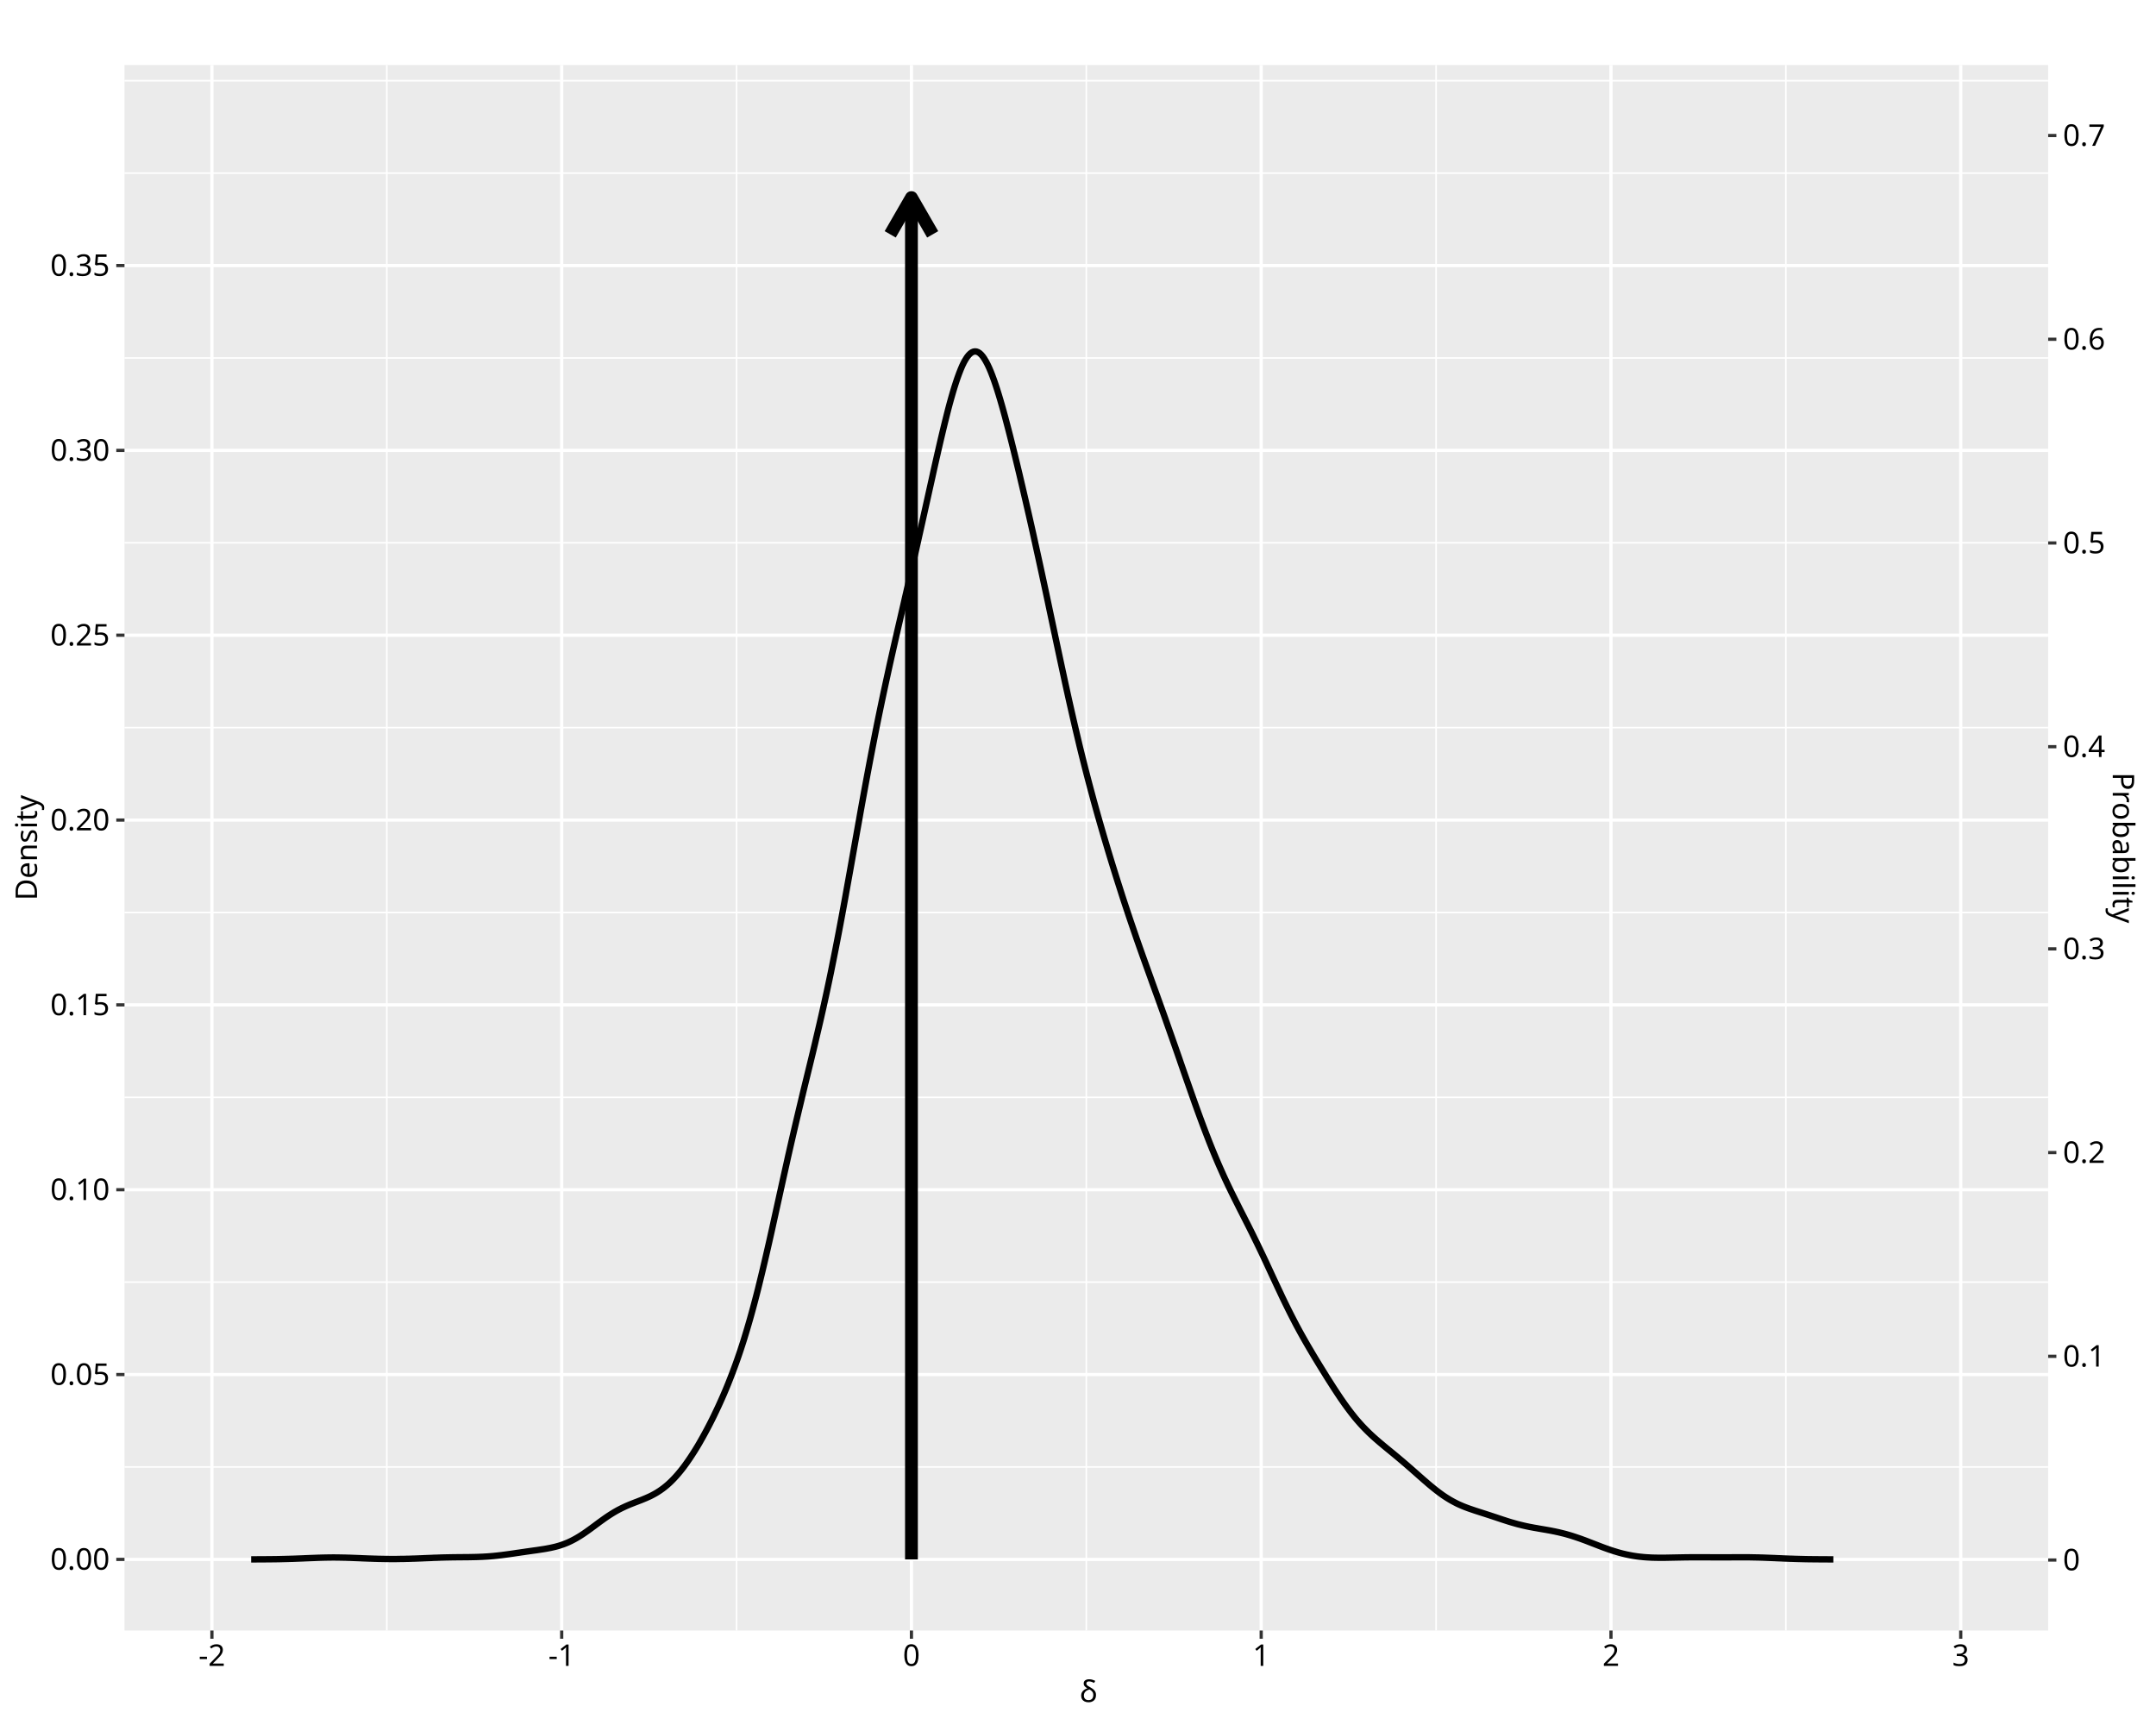
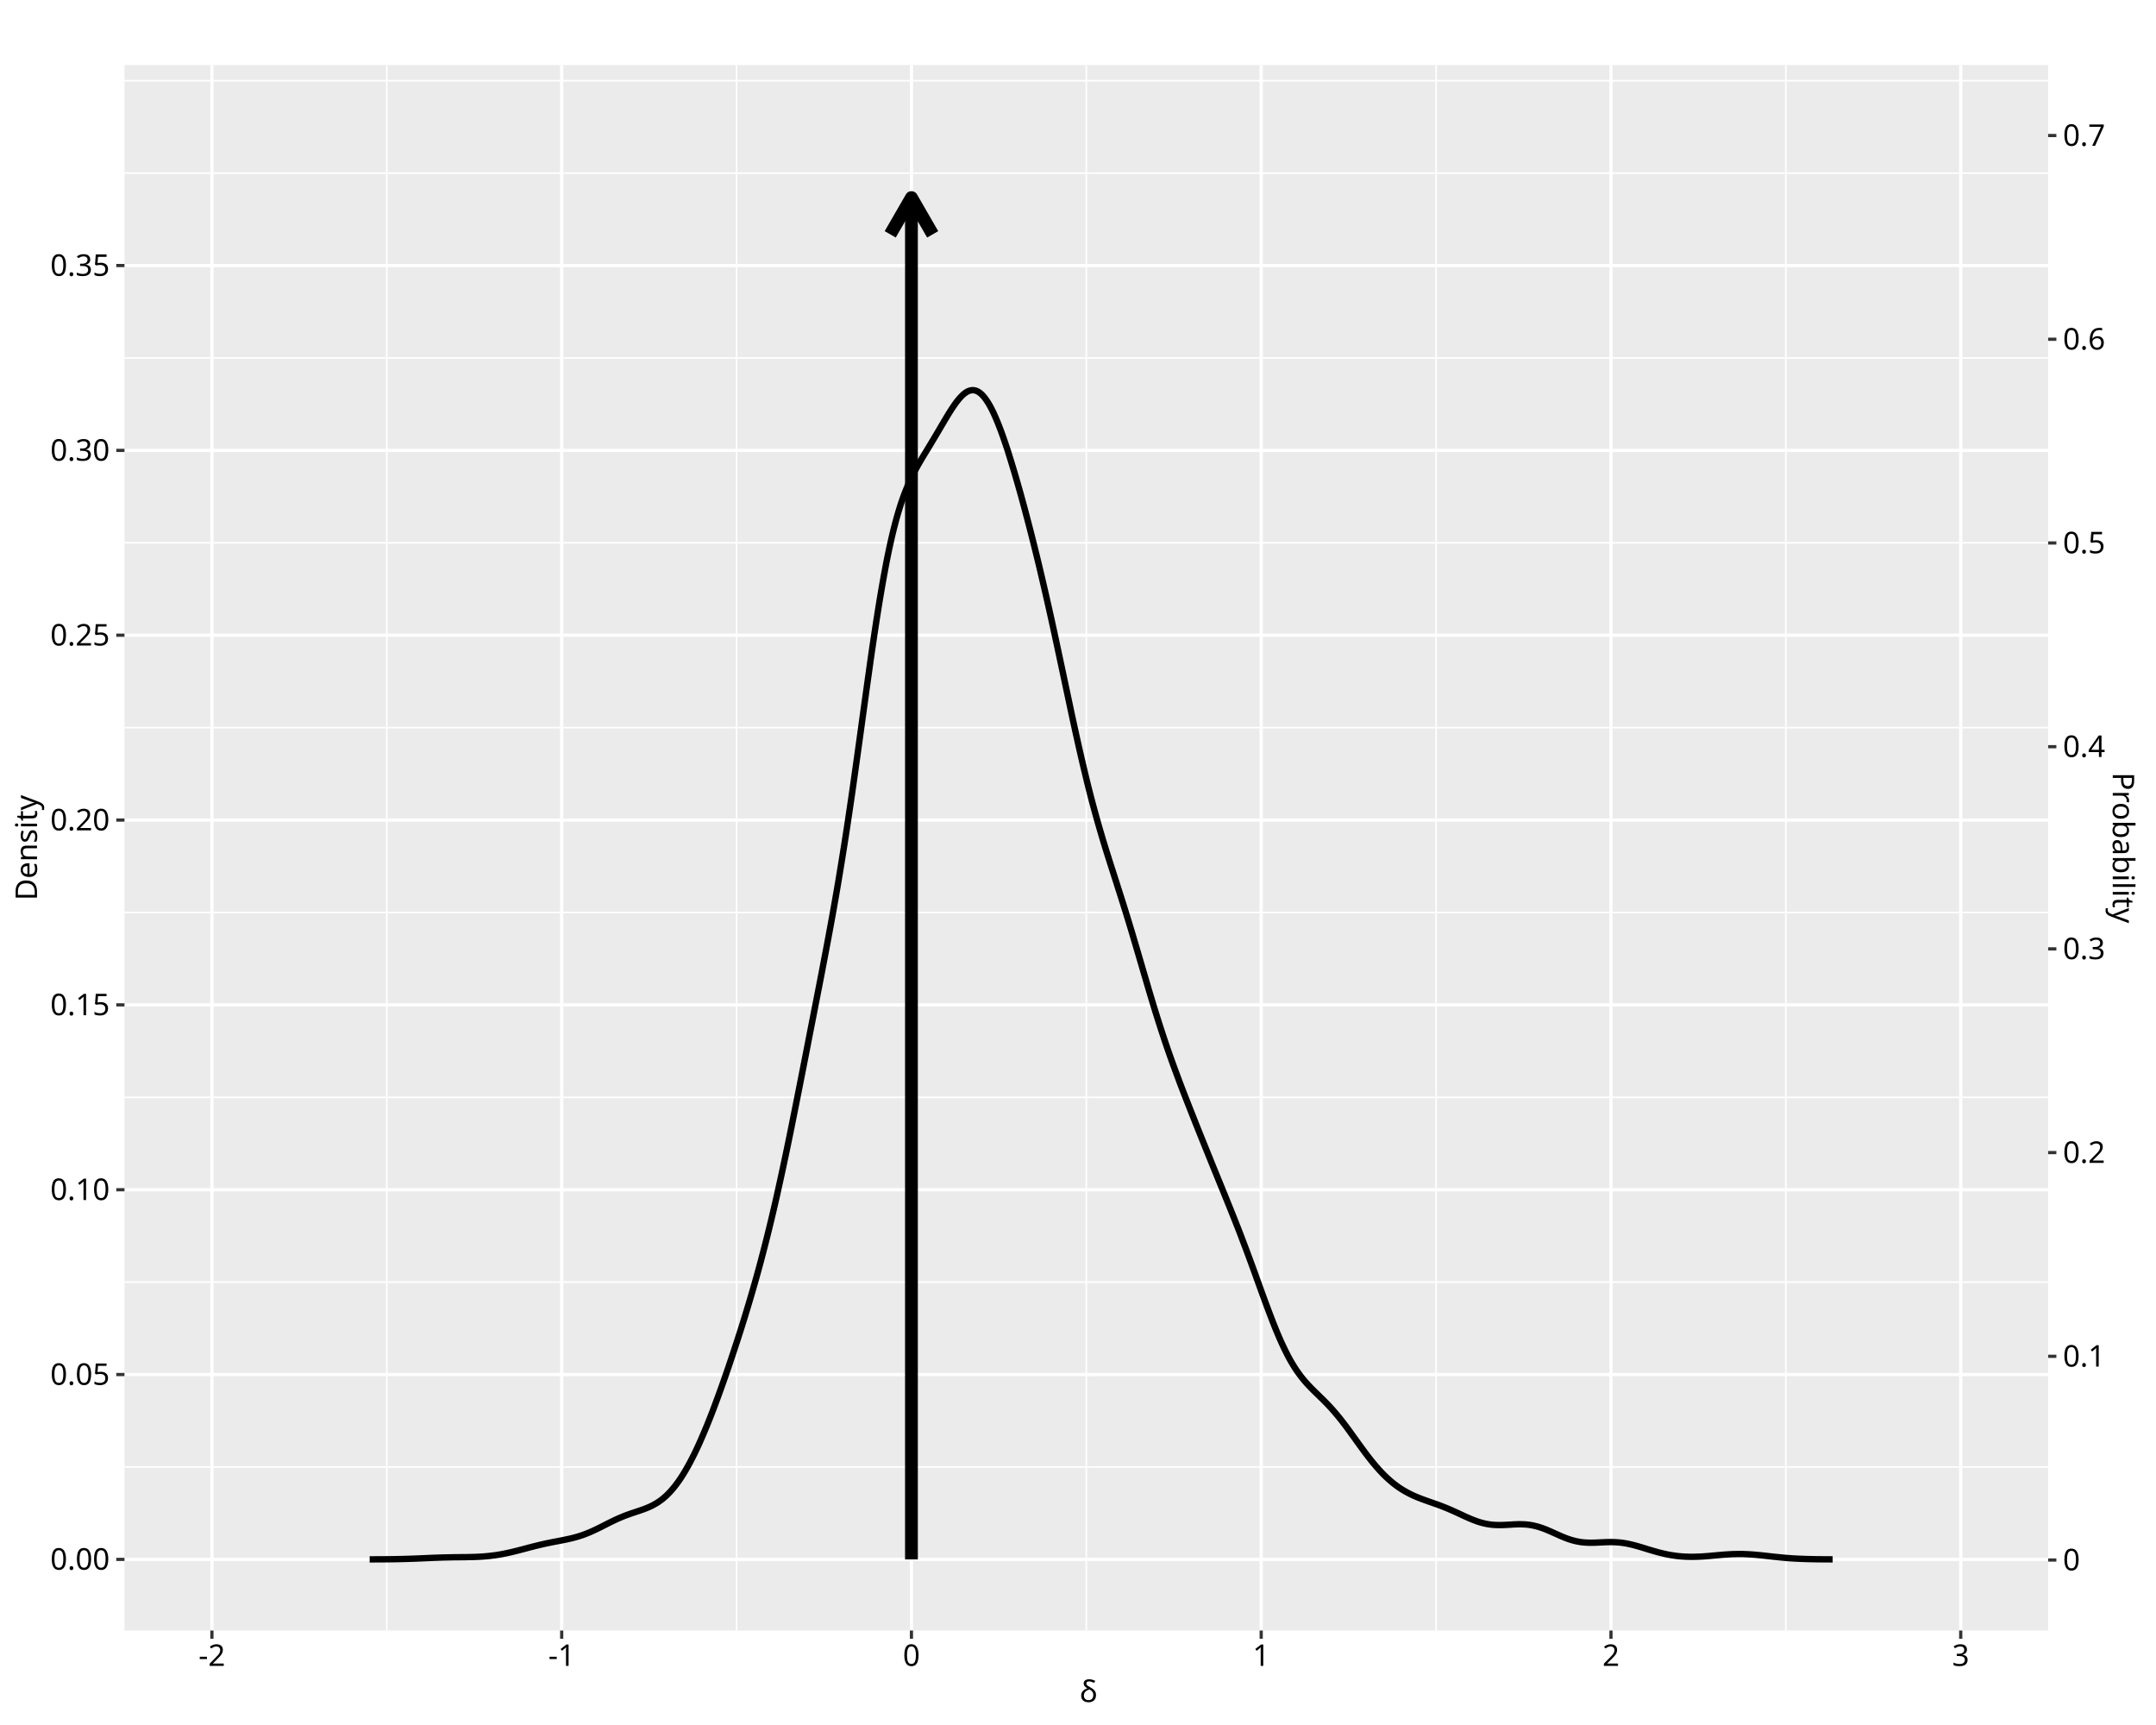
<svg xmlns="http://www.w3.org/2000/svg" class="svglite" data-engine-version="2.0" width="720.00pt" height="576.00pt" viewBox="0 0 720.00 576.00">
  <defs>
    <style type="text/css">
    .svglite line, .svglite polyline, .svglite polygon, .svglite path, .svglite rect, .svglite circle {
      fill: none;
      stroke: #000000;
      stroke-linecap: round;
      stroke-linejoin: round;
      stroke-miterlimit: 10.00;
    }
  </style>
  </defs>
  <rect width="100%" height="100%" style="stroke: none; fill: #FFFFFF;" />
  <defs>
    <clipPath id="cpMC4wMHw3MjAuMDB8MC4wMHw1NzYuMDA=">
      <rect x="0.00" y="0.00" width="720.00" height="576.00" />
    </clipPath>
  </defs>
  <g clip-path="url(#cpMC4wMHw3MjAuMDB8MC4wMHw1NzYuMDA=)">
    <rect x="0.00" y="0.00" width="720.00" height="576.00" style="stroke-width: 1.07; stroke: #FFFFFF; fill: #FFFFFF;" />
  </g>
  <defs>
    <clipPath id="cpNDEuNTd8NjgzLjk5fDIxLjcxfDU0NC40Ng==">
      <rect x="41.57" y="21.71" width="642.42" height="522.75" />
    </clipPath>
  </defs>
  <g clip-path="url(#cpNDEuNTd8NjgzLjk5fDIxLjcxfDU0NC40Ng==)">
    <rect x="41.57" y="21.71" width="642.42" height="522.75" style="stroke-width: 1.07; stroke: none; fill: #EBEBEB;" />
    <polyline points="41.57,489.84 683.99,489.84 " style="stroke-width: 0.53; stroke: #FFFFFF; stroke-linecap: butt;" />
    <polyline points="41.57,428.12 683.99,428.12 " style="stroke-width: 0.53; stroke: #FFFFFF; stroke-linecap: butt;" />
    <polyline points="41.57,366.40 683.99,366.40 " style="stroke-width: 0.53; stroke: #FFFFFF; stroke-linecap: butt;" />
    <polyline points="41.57,304.69 683.99,304.69 " style="stroke-width: 0.53; stroke: #FFFFFF; stroke-linecap: butt;" />
    <polyline points="41.57,242.97 683.99,242.97 " style="stroke-width: 0.53; stroke: #FFFFFF; stroke-linecap: butt;" />
    <polyline points="41.57,181.25 683.99,181.25 " style="stroke-width: 0.53; stroke: #FFFFFF; stroke-linecap: butt;" />
    <polyline points="41.57,119.53 683.99,119.53 " style="stroke-width: 0.53; stroke: #FFFFFF; stroke-linecap: butt;" />
    <polyline points="41.57,57.81 683.99,57.81 " style="stroke-width: 0.53; stroke: #FFFFFF; stroke-linecap: butt;" />
    <polyline points="41.57,26.95 683.99,26.95 " style="stroke-width: 0.53; stroke: #FFFFFF; stroke-linecap: butt;" />
    <polyline points="129.17,544.46 129.17,21.71 " style="stroke-width: 0.53; stroke: #FFFFFF; stroke-linecap: butt;" />
    <polyline points="245.98,544.46 245.98,21.71 " style="stroke-width: 0.53; stroke: #FFFFFF; stroke-linecap: butt;" />
    <polyline points="362.78,544.46 362.78,21.71 " style="stroke-width: 0.53; stroke: #FFFFFF; stroke-linecap: butt;" />
    <polyline points="479.58,544.46 479.58,21.71 " style="stroke-width: 0.53; stroke: #FFFFFF; stroke-linecap: butt;" />
    <polyline points="596.39,544.46 596.39,21.71 " style="stroke-width: 0.53; stroke: #FFFFFF; stroke-linecap: butt;" />
    <polyline points="41.57,520.70 683.99,520.70 " style="stroke-width: 1.07; stroke: #FFFFFF; stroke-linecap: butt;" />
    <polyline points="41.57,458.98 683.99,458.98 " style="stroke-width: 1.07; stroke: #FFFFFF; stroke-linecap: butt;" />
    <polyline points="41.57,397.26 683.99,397.26 " style="stroke-width: 1.07; stroke: #FFFFFF; stroke-linecap: butt;" />
    <polyline points="41.57,335.54 683.99,335.54 " style="stroke-width: 1.07; stroke: #FFFFFF; stroke-linecap: butt;" />
    <polyline points="41.57,273.83 683.99,273.83 " style="stroke-width: 1.07; stroke: #FFFFFF; stroke-linecap: butt;" />
    <polyline points="41.57,212.11 683.99,212.11 " style="stroke-width: 1.07; stroke: #FFFFFF; stroke-linecap: butt;" />
    <polyline points="41.57,150.39 683.99,150.39 " style="stroke-width: 1.07; stroke: #FFFFFF; stroke-linecap: butt;" />
    <polyline points="41.57,88.67 683.99,88.67 " style="stroke-width: 1.07; stroke: #FFFFFF; stroke-linecap: butt;" />
    <polyline points="70.77,544.46 70.77,21.71 " style="stroke-width: 1.07; stroke: #FFFFFF; stroke-linecap: butt;" />
    <polyline points="187.58,544.46 187.58,21.71 " style="stroke-width: 1.07; stroke: #FFFFFF; stroke-linecap: butt;" />
    <polyline points="304.38,544.46 304.38,21.71 " style="stroke-width: 1.07; stroke: #FFFFFF; stroke-linecap: butt;" />
    <polyline points="421.18,544.46 421.18,21.71 " style="stroke-width: 1.07; stroke: #FFFFFF; stroke-linecap: butt;" />
    <polyline points="537.99,544.46 537.99,21.71 " style="stroke-width: 1.07; stroke: #FFFFFF; stroke-linecap: butt;" />
    <polyline points="654.79,544.46 654.79,21.71 " style="stroke-width: 1.07; stroke: #FFFFFF; stroke-linecap: butt;" />
-     <polyline points="83.87,520.69 84.40,520.69 84.93,520.69 85.46,520.69 85.99,520.68 86.52,520.68 87.05,520.68 87.58,520.68 88.11,520.67 88.63,520.67 89.16,520.66 89.69,520.66 90.22,520.65 90.75,520.65 91.28,520.64 91.81,520.63 92.34,520.63 92.87,520.62 93.39,520.61 93.92,520.60 94.45,520.58 94.98,520.57 95.51,520.56 96.04,520.54 96.57,520.53 97.10,520.51 97.63,520.50 98.15,520.48 98.68,520.46 99.21,520.44 99.74,520.42 100.27,520.40 100.80,520.38 101.33,520.36 101.86,520.33 102.39,520.31 102.91,520.29 103.44,520.27 103.97,520.25 104.50,520.23 105.03,520.21 105.56,520.19 106.09,520.17 106.62,520.15 107.15,520.14 107.67,520.12 108.20,520.11 108.73,520.10 109.26,520.09 109.79,520.08 110.32,520.08 110.85,520.07 111.38,520.07 111.91,520.07 112.44,520.08 112.96,520.08 113.49,520.09 114.02,520.10 114.55,520.11 115.08,520.12 115.61,520.13 116.14,520.15 116.67,520.16 117.20,520.18 117.72,520.20 118.25,520.22 118.78,520.24 119.31,520.26 119.84,520.28 120.37,520.30 120.90,520.33 121.43,520.35 121.96,520.37 122.48,520.39 123.01,520.41 123.54,520.43 124.07,520.44 124.60,520.46 125.13,520.48 125.66,520.49 126.19,520.51 126.72,520.52 127.24,520.53 127.77,520.54 128.30,520.55 128.83,520.56 129.36,520.56 129.89,520.57 130.42,520.57 130.95,520.57 131.48,520.57 132.00,520.57 132.53,520.57 133.06,520.56 133.59,520.55 134.12,520.55 134.65,520.54 135.18,520.53 135.71,520.51 136.24,520.50 136.76,520.49 137.29,520.47 137.82,520.45 138.35,520.44 138.88,520.42 139.41,520.40 139.94,520.38 140.47,520.36 141.00,520.34 141.53,520.31 142.05,520.29 142.58,520.27 143.11,520.25 143.64,520.23 144.17,520.21 144.70,520.18 145.23,520.16 145.76,520.15 146.29,520.13 146.81,520.11 147.34,520.09 147.87,520.08 148.40,520.06 148.93,520.05 149.46,520.04 149.99,520.03 150.52,520.02 151.05,520.01 151.57,520.00 152.10,520.00 152.63,519.99 153.16,519.99 153.69,519.98 154.22,519.98 154.75,519.97 155.28,519.97 155.81,519.96 156.33,519.96 156.86,519.95 157.39,519.94 157.92,519.93 158.45,519.92 158.98,519.91 159.51,519.89 160.04,519.87 160.57,519.85 161.09,519.83 161.62,519.80 162.15,519.77 162.68,519.74 163.21,519.70 163.74,519.66 164.27,519.61 164.80,519.57 165.33,519.51 165.86,519.46 166.38,519.40 166.91,519.34 167.44,519.28 167.97,519.21 168.50,519.14 169.03,519.07 169.56,519.00 170.09,518.93 170.62,518.85 171.14,518.78 171.67,518.70 172.20,518.62 172.73,518.54 173.26,518.47 173.79,518.39 174.32,518.31 174.85,518.24 175.38,518.16 175.90,518.08 176.43,518.01 176.96,517.93 177.49,517.86 178.02,517.78 178.55,517.71 179.08,517.64 179.61,517.56 180.14,517.48 180.66,517.40 181.19,517.32 181.72,517.24 182.25,517.15 182.78,517.05 183.31,516.95 183.84,516.85 184.37,516.73 184.90,516.61 185.42,516.49 185.95,516.35 186.48,516.20 187.01,516.04 187.54,515.86 188.07,515.68 188.60,515.48 189.13,515.27 189.66,515.05 190.18,514.81 190.71,514.56 191.24,514.29 191.77,514.01 192.30,513.72 192.83,513.41 193.36,513.09 193.89,512.76 194.42,512.42 194.95,512.07 195.47,511.71 196.00,511.34 196.53,510.96 197.06,510.58 197.59,510.19 198.12,509.80 198.65,509.41 199.18,509.01 199.71,508.62 200.23,508.23 200.76,507.85 201.29,507.47 201.82,507.09 202.35,506.72 202.88,506.36 203.41,506.01 203.94,505.67 204.47,505.34 204.99,505.02 205.52,504.71 206.05,504.41 206.58,504.12 207.11,503.85 207.64,503.58 208.17,503.33 208.70,503.08 209.23,502.84 209.75,502.62 210.28,502.39 210.81,502.18 211.34,501.97 211.87,501.76 212.40,501.56 212.93,501.36 213.46,501.15 213.99,500.95 214.51,500.74 215.04,500.52 215.57,500.30 216.10,500.07 216.63,499.83 217.16,499.59 217.69,499.32 218.22,499.04 218.75,498.75 219.28,498.44 219.80,498.11 220.33,497.77 220.86,497.40 221.39,497.02 221.92,496.61 222.45,496.18 222.98,495.73 223.51,495.25 224.04,494.75 224.56,494.23 225.09,493.68 225.62,493.11 226.15,492.52 226.68,491.90 227.21,491.26 227.74,490.60 228.27,489.91 228.80,489.20 229.32,488.47 229.85,487.71 230.38,486.94 230.91,486.14 231.44,485.32 231.97,484.49 232.50,483.63 233.03,482.76 233.56,481.86 234.08,480.94 234.61,480.01 235.14,479.05 235.67,478.08 236.20,477.09 236.73,476.08 237.26,475.05 237.79,474.00 238.32,472.93 238.84,471.84 239.37,470.73 239.90,469.60 240.43,468.44 240.96,467.26 241.49,466.06 242.02,464.83 242.55,463.57 243.08,462.28 243.60,460.97 244.13,459.62 244.66,458.24 245.19,456.82 245.72,455.37 246.25,453.88 246.78,452.35 247.31,450.78 247.84,449.16 248.37,447.51 248.89,445.80 249.42,444.05 249.95,442.25 250.48,440.41 251.01,438.51 251.54,436.58 252.07,434.59 252.60,432.56 253.13,430.49 253.65,428.37 254.18,426.21 254.71,424.01 255.24,421.77 255.77,419.50 256.30,417.20 256.83,414.88 257.36,412.53 257.89,410.16 258.41,407.78 258.94,405.38 259.47,402.98 260.00,400.58 260.53,398.17 261.06,395.77 261.59,393.38 262.12,391.00 262.65,388.63 263.17,386.27 263.70,383.94 264.23,381.62 264.76,379.32 265.29,377.04 265.82,374.78 266.35,372.54 266.88,370.31 267.41,368.10 267.93,365.91 268.46,363.72 268.99,361.54 269.52,359.37 270.05,357.20 270.58,355.02 271.11,352.84 271.64,350.65 272.17,348.44 272.69,346.21 273.22,343.96 273.75,341.69 274.28,339.38 274.81,337.04 275.34,334.66 275.87,332.25 276.40,329.79 276.93,327.29 277.46,324.75 277.98,322.16 278.51,319.53 279.04,316.86 279.57,314.14 280.10,311.39 280.63,308.59 281.16,305.76 281.69,302.89 282.22,300.00 282.74,297.08 283.27,294.14 283.80,291.19 284.33,288.22 284.86,285.24 285.39,282.26 285.92,279.28 286.45,276.31 286.98,273.35 287.50,270.40 288.03,267.47 288.56,264.57 289.09,261.68 289.62,258.83 290.15,256.00 290.68,253.21 291.21,250.46 291.74,247.74 292.26,245.06 292.79,242.41 293.32,239.80 293.85,237.23 294.38,234.68 294.91,232.18 295.44,229.70 295.97,227.25 296.50,224.83 297.02,222.44 297.55,220.07 298.08,217.72 298.61,215.38 299.14,213.06 299.67,210.75 300.20,208.45 300.73,206.16 301.26,203.87 301.79,201.58 302.31,199.29 302.84,197.00 303.37,194.71 303.90,192.41 304.43,190.10 304.96,187.79 305.49,185.47 306.02,183.13 306.55,180.79 307.07,178.44 307.60,176.08 308.13,173.71 308.66,171.34 309.19,168.96 309.72,166.58 310.25,164.19 310.78,161.81 311.31,159.43 311.83,157.06 312.36,154.71 312.89,152.37 313.42,150.05 313.95,147.76 314.48,145.50 315.01,143.28 315.54,141.10 316.07,138.97 316.59,136.90 317.12,134.90 317.65,132.98 318.18,131.13 318.71,129.37 319.24,127.71 319.77,126.14 320.30,124.69 320.83,123.34 321.35,122.12 321.88,121.02 322.41,120.08 322.94,119.26 323.47,118.59 324.00,118.06 324.53,117.67 325.06,117.43 325.59,117.34 326.11,117.39 326.64,117.59 327.17,117.93 327.70,118.43 328.23,119.06 328.76,119.83 329.29,120.73 329.82,121.74 330.35,122.87 330.88,124.12 331.40,125.46 331.93,126.90 332.46,128.44 332.99,130.06 333.52,131.76 334.05,133.53 334.58,135.36 335.11,137.25 335.64,139.18 336.16,141.16 336.69,143.18 337.22,145.24 337.75,147.33 338.28,149.46 338.81,151.60 339.34,153.77 339.87,155.97 340.40,158.18 340.92,160.41 341.45,162.65 341.98,164.92 342.51,167.20 343.04,169.50 343.57,171.81 344.10,174.15 344.63,176.50 345.16,178.86 345.68,181.24 346.21,183.64 346.74,186.05 347.27,188.47 347.80,190.91 348.33,193.36 348.86,195.83 349.39,198.30 349.92,200.79 350.44,203.27 350.97,205.77 351.50,208.27 352.03,210.76 352.56,213.26 353.09,215.75 353.62,218.23 354.15,220.71 354.68,223.17 355.21,225.62 355.73,228.05 356.26,230.46 356.79,232.85 357.32,235.22 357.85,237.56 358.38,239.88 358.91,242.17 359.44,244.43 359.97,246.66 360.49,248.87 361.02,251.04 361.55,253.18 362.08,255.29 362.61,257.37 363.14,259.42 363.67,261.45 364.20,263.44 364.73,265.41 365.25,267.35 365.78,269.27 366.31,271.17 366.84,273.04 367.37,274.89 367.90,276.73 368.43,278.54 368.96,280.34 369.49,282.12 370.01,283.88 370.54,285.63 371.07,287.37 371.60,289.09 372.13,290.79 372.66,292.49 373.19,294.17 373.72,295.83 374.25,297.49 374.77,299.12 375.30,300.75 375.83,302.36 376.36,303.96 376.89,305.55 377.42,307.12 377.95,308.68 378.48,310.23 379.01,311.77 379.53,313.30 380.06,314.81 380.59,316.32 381.12,317.81 381.65,319.30 382.18,320.78 382.71,322.26 383.24,323.73 383.77,325.20 384.30,326.67 384.82,328.13 385.35,329.59 385.88,331.06 386.41,332.52 386.94,333.99 387.47,335.47 388.00,336.94 388.53,338.42 389.06,339.91 389.58,341.39 390.11,342.89 390.64,344.39 391.17,345.89 391.70,347.40 392.23,348.91 392.76,350.43 393.29,351.94 393.82,353.46 394.34,354.99 394.87,356.51 395.40,358.03 395.93,359.55 396.46,361.06 396.99,362.57 397.52,364.08 398.05,365.58 398.58,367.08 399.10,368.56 399.63,370.03 400.16,371.50 400.69,372.95 401.22,374.38 401.75,375.80 402.28,377.20 402.81,378.59 403.34,379.96 403.86,381.31 404.39,382.64 404.92,383.95 405.45,385.24 405.98,386.51 406.51,387.76 407.04,388.99 407.57,390.19 408.10,391.38 408.62,392.55 409.15,393.70 409.68,394.83 410.21,395.95 410.74,397.05 411.27,398.14 411.80,399.21 412.33,400.28 412.86,401.33 413.39,402.38 413.91,403.43 414.44,404.47 414.97,405.51 415.50,406.55 416.03,407.60 416.56,408.64 417.09,409.69 417.62,410.75 418.15,411.81 418.67,412.88 419.20,413.96 419.73,415.04 420.26,416.14 420.79,417.24 421.32,418.35 421.85,419.47 422.38,420.59 422.91,421.72 423.43,422.85 423.96,423.99 424.49,425.13 425.02,426.27 425.55,427.41 426.08,428.54 426.61,429.68 427.14,430.80 427.67,431.92 428.19,433.04 428.72,434.14 429.25,435.23 429.78,436.31 430.31,437.38 430.84,438.44 431.37,439.48 431.90,440.51 432.43,441.53 432.95,442.53 433.48,443.51 434.01,444.49 434.54,445.45 435.07,446.40 435.60,447.33 436.13,448.26 436.66,449.18 437.19,450.09 437.72,450.98 438.24,451.87 438.77,452.76 439.30,453.64 439.83,454.51 440.36,455.38 440.89,456.24 441.42,457.10 441.95,457.95 442.48,458.80 443.00,459.65 443.53,460.49 444.06,461.32 444.59,462.15 445.12,462.98 445.65,463.80 446.18,464.60 446.71,465.41 447.24,466.20 447.76,466.98 448.29,467.74 448.82,468.50 449.35,469.24 449.88,469.97 450.41,470.68 450.94,471.38 451.47,472.07 452.00,472.73 452.52,473.39 453.05,474.02 453.58,474.63 454.11,475.23 454.64,475.82 455.17,476.39 455.70,476.94 456.23,477.48 456.76,478.01 457.28,478.52 457.81,479.02 458.34,479.51 458.87,479.99 459.40,480.46 459.93,480.92 460.46,481.38 460.99,481.83 461.52,482.27 462.04,482.71 462.57,483.15 463.10,483.59 463.63,484.02 464.16,484.45 464.69,484.89 465.22,485.32 465.75,485.76 466.28,486.20 466.81,486.64 467.33,487.08 467.86,487.53 468.39,487.97 468.92,488.43 469.45,488.88 469.98,489.34 470.51,489.80 471.04,490.26 471.57,490.72 472.09,491.19 472.62,491.65 473.15,492.12 473.68,492.59 474.21,493.06 474.74,493.52 475.27,493.99 475.80,494.45 476.33,494.90 476.85,495.36 477.38,495.81 477.91,496.25 478.44,496.68 478.97,497.11 479.50,497.53 480.03,497.94 480.56,498.34 481.09,498.73 481.61,499.11 482.14,499.48 482.67,499.83 483.20,500.17 483.73,500.50 484.26,500.82 484.79,501.12 485.32,501.41 485.85,501.69 486.37,501.96 486.90,502.22 487.43,502.46 487.96,502.69 488.49,502.92 489.02,503.13 489.55,503.34 490.08,503.54 490.61,503.73 491.14,503.91 491.66,504.09 492.19,504.27 492.72,504.45 493.25,504.62 493.78,504.79 494.31,504.96 494.84,505.13 495.37,505.30 495.90,505.47 496.42,505.64 496.95,505.81 497.48,505.98 498.01,506.16 498.54,506.33 499.07,506.51 499.60,506.68 500.13,506.86 500.66,507.04 501.18,507.21 501.71,507.39 502.24,507.56 502.77,507.73 503.30,507.90 503.83,508.07 504.36,508.23 504.89,508.39 505.42,508.54 505.94,508.69 506.47,508.84 507.00,508.98 507.53,509.11 508.06,509.24 508.59,509.37 509.12,509.49 509.65,509.61 510.18,509.72 510.70,509.83 511.23,509.93 511.76,510.03 512.29,510.13 512.82,510.22 513.35,510.31 513.88,510.41 514.41,510.50 514.94,510.59 515.46,510.68 515.99,510.77 516.52,510.86 517.05,510.96 517.58,511.05 518.11,511.15 518.64,511.26 519.17,511.36 519.70,511.48 520.23,511.59 520.75,511.71 521.28,511.84 521.81,511.97 522.34,512.10 522.87,512.24 523.40,512.39 523.93,512.54 524.46,512.70 524.99,512.86 525.51,513.03 526.04,513.20 526.57,513.38 527.10,513.56 527.63,513.74 528.16,513.93 528.69,514.13 529.22,514.32 529.75,514.52 530.27,514.72 530.80,514.93 531.33,515.13 531.86,515.34 532.39,515.54 532.92,515.75 533.45,515.95 533.98,516.16 534.51,516.36 535.03,516.56 535.56,516.76 536.09,516.95 536.62,517.14 537.15,517.33 537.68,517.51 538.21,517.68 538.74,517.86 539.27,518.02 539.79,518.18 540.32,518.34 540.85,518.49 541.38,518.63 541.91,518.77 542.44,518.89 542.97,519.02 543.50,519.13 544.03,519.24 544.55,519.34 545.08,519.44 545.61,519.53 546.14,519.61 546.67,519.69 547.20,519.76 547.73,519.82 548.26,519.87 548.79,519.93 549.32,519.97 549.84,520.01 550.37,520.04 550.90,520.07 551.43,520.10 551.96,520.12 552.49,520.13 553.02,520.14 553.55,520.15 554.08,520.16 554.60,520.16 555.13,520.16 555.66,520.15 556.19,520.15 556.72,520.14 557.25,520.13 557.78,520.12 558.31,520.11 558.84,520.10 559.36,520.09 559.89,520.08 560.42,520.07 560.95,520.06 561.48,520.05 562.01,520.04 562.54,520.03 563.07,520.02 563.60,520.02 564.12,520.01 564.65,520.01 565.18,520.00 565.71,520.00 566.24,520.00 566.77,520.00 567.30,520.00 567.83,520.00 568.36,520.00 568.88,520.00 569.41,520.01 569.94,520.01 570.47,520.01 571.00,520.01 571.53,520.02 572.06,520.02 572.59,520.02 573.12,520.02 573.65,520.02 574.17,520.02 574.70,520.02 575.23,520.02 575.76,520.02 576.29,520.02 576.82,520.02 577.35,520.02 577.88,520.02 578.41,520.01 578.93,520.01 579.46,520.01 579.99,520.01 580.52,520.00 581.05,520.00 581.58,520.00 582.11,520.00 582.64,520.00 583.17,520.01 583.69,520.01 584.22,520.01 584.75,520.02 585.28,520.03 585.81,520.04 586.34,520.05 586.87,520.06 587.40,520.07 587.93,520.09 588.45,520.10 588.98,520.12 589.51,520.14 590.04,520.16 590.57,520.18 591.10,520.20 591.63,520.22 592.16,520.24 592.69,520.26 593.21,520.29 593.74,520.31 594.27,520.33 594.80,520.35 595.33,520.38 595.86,520.40 596.39,520.42 596.92,520.44 597.45,520.46 597.97,520.48 598.50,520.49 599.03,520.51 599.56,520.53 600.09,520.54 600.62,520.56 601.15,520.57 601.68,520.58 602.21,520.60 602.74,520.61 603.26,520.62 603.79,520.63 604.32,520.63 604.85,520.64 605.38,520.65 605.91,520.65 606.44,520.66 606.97,520.66 607.50,520.67 608.02,520.67 608.55,520.68 609.08,520.68 609.61,520.68 610.14,520.68 610.67,520.69 611.20,520.69 611.73,520.69 612.26,520.69 " style="stroke-width: 2.13; stroke-linecap: butt;" />
+     <polyline points="123.45,520.69 123.94,520.69 124.43,520.69 124.92,520.69 125.40,520.68 125.89,520.68 126.38,520.68 126.87,520.68 127.36,520.67 127.85,520.67 128.34,520.67 128.83,520.66 129.32,520.66 129.81,520.65 130.29,520.65 130.78,520.64 131.27,520.63 131.76,520.63 132.25,520.62 132.74,520.61 133.23,520.60 133.72,520.59 134.21,520.58 134.70,520.56 135.19,520.55 135.67,520.54 136.16,520.52 136.65,520.51 137.14,520.49 137.63,520.47 138.12,520.46 138.61,520.44 139.10,520.42 139.59,520.40 140.08,520.38 140.56,520.36 141.05,520.34 141.54,520.32 142.03,520.30 142.52,520.27 143.01,520.25 143.50,520.23 143.99,520.21 144.48,520.19 144.97,520.17 145.46,520.15 145.94,520.14 146.43,520.12 146.92,520.10 147.41,520.09 147.90,520.07 148.39,520.06 148.88,520.05 149.37,520.04 149.86,520.03 150.35,520.02 150.83,520.01 151.32,520.00 151.81,519.99 152.30,519.99 152.79,519.98 153.28,519.98 153.77,519.97 154.26,519.97 154.75,519.96 155.24,519.96 155.73,519.95 156.21,519.94 156.70,519.93 157.19,519.92 157.68,519.91 158.17,519.90 158.66,519.88 159.15,519.86 159.64,519.84 160.13,519.82 160.62,519.79 161.11,519.76 161.59,519.72 162.08,519.68 162.57,519.64 163.06,519.59 163.55,519.54 164.04,519.48 164.53,519.42 165.02,519.36 165.51,519.29 166.00,519.22 166.48,519.14 166.97,519.06 167.46,518.97 167.95,518.88 168.44,518.78 168.93,518.68 169.42,518.58 169.91,518.47 170.40,518.36 170.89,518.25 171.38,518.13 171.86,518.01 172.35,517.89 172.84,517.77 173.33,517.64 173.82,517.51 174.31,517.39 174.80,517.26 175.29,517.13 175.78,517.00 176.27,516.87 176.75,516.74 177.24,516.61 177.73,516.49 178.22,516.36 178.71,516.24 179.20,516.12 179.69,516.00 180.18,515.88 180.67,515.77 181.16,515.65 181.65,515.54 182.13,515.44 182.62,515.33 183.11,515.23 183.60,515.13 184.09,515.03 184.58,514.93 185.07,514.84 185.56,514.74 186.05,514.65 186.54,514.56 187.02,514.46 187.51,514.37 188.00,514.27 188.49,514.17 188.98,514.07 189.47,513.97 189.96,513.86 190.45,513.75 190.94,513.63 191.43,513.51 191.92,513.38 192.40,513.25 192.89,513.11 193.38,512.96 193.87,512.80 194.36,512.64 194.85,512.47 195.34,512.29 195.83,512.10 196.32,511.90 196.81,511.70 197.30,511.49 197.78,511.28 198.27,511.05 198.76,510.82 199.25,510.59 199.74,510.35 200.23,510.11 200.72,509.87 201.21,509.62 201.70,509.37 202.19,509.12 202.67,508.87 203.16,508.63 203.65,508.38 204.14,508.14 204.63,507.90 205.12,507.67 205.61,507.44 206.10,507.21 206.59,507.00 207.08,506.78 207.57,506.58 208.05,506.38 208.54,506.18 209.03,505.99 209.52,505.81 210.01,505.64 210.50,505.46 210.99,505.29 211.48,505.13 211.97,504.97 212.46,504.80 212.94,504.64 213.43,504.48 213.92,504.31 214.41,504.14 214.90,503.97 215.39,503.78 215.88,503.59 216.37,503.39 216.86,503.18 217.35,502.95 217.84,502.71 218.32,502.46 218.81,502.18 219.30,501.89 219.79,501.58 220.28,501.24 220.77,500.89 221.26,500.51 221.75,500.10 222.24,499.67 222.73,499.22 223.22,498.73 223.70,498.23 224.19,497.69 224.68,497.12 225.17,496.53 225.66,495.90 226.15,495.25 226.64,494.57 227.13,493.86 227.62,493.12 228.11,492.35 228.59,491.56 229.08,490.73 229.57,489.87 230.06,488.99 230.55,488.08 231.04,487.14 231.53,486.18 232.02,485.19 232.51,484.17 233.00,483.13 233.49,482.06 233.97,480.97 234.46,479.85 234.95,478.71 235.44,477.55 235.93,476.37 236.42,475.17 236.91,473.94 237.40,472.70 237.89,471.44 238.38,470.16 238.86,468.86 239.35,467.54 239.84,466.21 240.33,464.86 240.82,463.50 241.31,462.13 241.80,460.74 242.29,459.34 242.78,457.92 243.27,456.49 243.76,455.05 244.24,453.60 244.73,452.14 245.22,450.66 245.71,449.17 246.20,447.67 246.69,446.15 247.18,444.62 247.67,443.08 248.16,441.52 248.65,439.94 249.13,438.35 249.62,436.74 250.11,435.12 250.60,433.47 251.09,431.80 251.58,430.11 252.07,428.40 252.56,426.66 253.05,424.90 253.54,423.11 254.03,421.30 254.51,419.46 255.00,417.59 255.49,415.69 255.98,413.76 256.47,411.80 256.96,409.80 257.45,407.78 257.94,405.73 258.43,403.64 258.92,401.53 259.41,399.38 259.89,397.20 260.38,394.99 260.87,392.76 261.36,390.49 261.85,388.20 262.34,385.88 262.83,383.54 263.32,381.17 263.81,378.78 264.30,376.38 264.78,373.95 265.27,371.51 265.76,369.06 266.25,366.59 266.74,364.12 267.23,361.63 267.72,359.14 268.21,356.65 268.70,354.15 269.19,351.64 269.68,349.14 270.16,346.64 270.65,344.13 271.14,341.63 271.63,339.12 272.12,336.61 272.61,334.10 273.10,331.59 273.59,329.07 274.08,326.55 274.57,324.01 275.05,321.46 275.54,318.89 276.03,316.31 276.52,313.70 277.01,311.06 277.50,308.40 277.99,305.70 278.48,302.96 278.97,300.18 279.46,297.35 279.95,294.48 280.43,291.55 280.92,288.58 281.41,285.55 281.90,282.47 282.39,279.33 282.88,276.13 283.37,272.88 283.86,269.58 284.35,266.23 284.84,262.83 285.32,259.39 285.81,255.92 286.30,252.41 286.79,248.88 287.28,245.33 287.77,241.77 288.26,238.21 288.75,234.65 289.24,231.10 289.73,227.58 290.22,224.09 290.70,220.64 291.19,217.23 291.68,213.89 292.17,210.61 292.66,207.40 293.15,204.28 293.64,201.23 294.13,198.28 294.62,195.42 295.11,192.66 295.60,190.01 296.08,187.46 296.57,185.03 297.06,182.71 297.55,180.50 298.04,178.39 298.53,176.39 299.02,174.49 299.51,172.70 300.00,171.00 300.49,169.40 300.97,167.89 301.46,166.47 301.95,165.13 302.44,163.87 302.93,162.67 303.42,161.53 303.91,160.45 304.40,159.41 304.89,158.43 305.38,157.49 305.87,156.58 306.35,155.70 306.84,154.84 307.33,154.00 307.82,153.17 308.31,152.35 308.80,151.54 309.29,150.74 309.78,149.94 310.27,149.13 310.76,148.32 311.24,147.51 311.73,146.70 312.22,145.88 312.71,145.05 313.20,144.22 313.69,143.39 314.18,142.56 314.67,141.73 315.16,140.90 315.65,140.07 316.14,139.26 316.62,138.45 317.11,137.66 317.60,136.89 318.09,136.14 318.58,135.42 319.07,134.73 319.56,134.07 320.05,133.46 320.54,132.88 321.03,132.36 321.51,131.88 322.00,131.46 322.49,131.09 322.98,130.79 323.47,130.56 323.96,130.40 324.45,130.30 324.94,130.28 325.43,130.33 325.92,130.46 326.41,130.66 326.89,130.94 327.38,131.29 327.87,131.73 328.36,132.25 328.85,132.84 329.34,133.51 329.83,134.24 330.32,135.05 330.81,135.93 331.30,136.87 331.79,137.87 332.27,138.95 332.76,140.08 333.25,141.27 333.74,142.51 334.23,143.80 334.72,145.14 335.21,146.53 335.70,147.95 336.19,149.42 336.68,150.92 337.16,152.47 337.65,154.04 338.14,155.65 338.63,157.28 339.12,158.94 339.61,160.63 340.10,162.34 340.59,164.07 341.08,165.83 341.57,167.62 342.06,169.42 342.54,171.25 343.03,173.10 343.52,174.97 344.01,176.86 344.50,178.77 344.99,180.71 345.48,182.66 345.97,184.64 346.46,186.64 346.95,188.67 347.43,190.71 347.92,192.78 348.41,194.87 348.90,196.99 349.39,199.12 349.88,201.28 350.37,203.46 350.86,205.65 351.35,207.87 351.84,210.10 352.33,212.36 352.81,214.62 353.30,216.90 353.79,219.19 354.28,221.48 354.77,223.79 355.26,226.09 355.75,228.40 356.24,230.71 356.73,233.01 357.22,235.31 357.70,237.59 358.19,239.86 358.68,242.12 359.17,244.35 359.66,246.57 360.15,248.76 360.64,250.92 361.13,253.05 361.62,255.15 362.11,257.22 362.60,259.26 363.08,261.26 363.57,263.22 364.06,265.14 364.55,267.03 365.04,268.88 365.53,270.69 366.02,272.47 366.51,274.22 367.00,275.93 367.49,277.61 367.98,279.27 368.46,280.89 368.95,282.49 369.44,284.08 369.93,285.64 370.42,287.19 370.91,288.73 371.40,290.26 371.89,291.79 372.38,293.31 372.87,294.83 373.35,296.36 373.84,297.89 374.33,299.43 374.82,300.98 375.31,302.53 375.80,304.10 376.29,305.69 376.78,307.28 377.27,308.89 377.76,310.51 378.25,312.14 378.73,313.78 379.22,315.43 379.71,317.09 380.20,318.76 380.69,320.43 381.18,322.10 381.67,323.78 382.16,325.45 382.65,327.11 383.14,328.77 383.62,330.42 384.11,332.06 384.60,333.69 385.09,335.31 385.58,336.91 386.07,338.49 386.56,340.05 387.05,341.59 387.54,343.12 388.03,344.62 388.52,346.10 389.00,347.57 389.49,349.01 389.98,350.44 390.47,351.84 390.96,353.23 391.45,354.60 391.94,355.95 392.43,357.29 392.92,358.61 393.41,359.92 393.89,361.22 394.38,362.51 394.87,363.78 395.36,365.05 395.85,366.31 396.34,367.57 396.83,368.82 397.32,370.06 397.81,371.30 398.30,372.53 398.79,373.77 399.27,375.00 399.76,376.22 400.25,377.45 400.74,378.67 401.23,379.89 401.72,381.10 402.21,382.32 402.70,383.53 403.19,384.74 403.68,385.95 404.17,387.16 404.65,388.36 405.14,389.57 405.63,390.77 406.12,391.97 406.61,393.17 407.10,394.37 407.59,395.57 408.08,396.76 408.57,397.96 409.06,399.17 409.54,400.37 410.03,401.58 410.52,402.79 411.01,404.00 411.50,405.22 411.99,406.45 412.48,407.68 412.97,408.93 413.46,410.18 413.95,411.43 414.44,412.70 414.92,413.98 415.41,415.27 415.90,416.56 416.39,417.87 416.88,419.18 417.37,420.51 417.86,421.84 418.35,423.18 418.84,424.52 419.33,425.87 419.81,427.22 420.30,428.57 420.79,429.93 421.28,431.28 421.77,432.63 422.26,433.97 422.75,435.30 423.24,436.61 423.73,437.92 424.22,439.21 424.71,440.48 425.19,441.73 425.68,442.96 426.17,444.17 426.66,445.34 427.15,446.49 427.64,447.61 428.13,448.69 428.62,449.74 429.11,450.76 429.60,451.74 430.08,452.69 430.57,453.60 431.06,454.48 431.55,455.31 432.04,456.12 432.53,456.89 433.02,457.62 433.51,458.33 434.00,459.00 434.49,459.65 434.98,460.27 435.46,460.86 435.95,461.43 436.44,461.98 436.93,462.51 437.42,463.03 437.91,463.53 438.40,464.03 438.89,464.51 439.38,464.99 439.87,465.47 440.36,465.94 440.84,466.42 441.33,466.89 441.82,467.37 442.31,467.86 442.80,468.36 443.29,468.86 443.78,469.38 444.27,469.90 444.76,470.44 445.25,470.99 445.73,471.55 446.22,472.13 446.71,472.71 447.20,473.31 447.69,473.92 448.18,474.54 448.67,475.18 449.16,475.82 449.65,476.47 450.14,477.13 450.63,477.80 451.11,478.47 451.60,479.15 452.09,479.83 452.58,480.51 453.07,481.19 453.56,481.87 454.05,482.55 454.54,483.22 455.03,483.89 455.52,484.55 456.00,485.21 456.49,485.85 456.98,486.49 457.47,487.12 457.96,487.74 458.45,488.34 458.94,488.93 459.43,489.51 459.92,490.07 460.41,490.63 460.90,491.16 461.38,491.68 461.87,492.19 462.36,492.68 462.85,493.15 463.34,493.61 463.83,494.05 464.32,494.48 464.81,494.89 465.30,495.29 465.79,495.67 466.28,496.04 466.76,496.39 467.25,496.73 467.74,497.06 468.23,497.37 468.72,497.67 469.21,497.95 469.70,498.23 470.19,498.49 470.68,498.75 471.17,498.99 471.65,499.22 472.14,499.45 472.63,499.66 473.12,499.87 473.61,500.07 474.10,500.26 474.59,500.45 475.08,500.64 475.57,500.82 476.06,500.99 476.55,501.17 477.03,501.34 477.52,501.51 478.01,501.68 478.50,501.85 478.99,502.02 479.48,502.20 479.97,502.37 480.46,502.55 480.95,502.73 481.44,502.92 481.92,503.11 482.41,503.30 482.90,503.50 483.39,503.70 483.88,503.91 484.37,504.12 484.86,504.33 485.35,504.55 485.84,504.77 486.33,504.99 486.82,505.22 487.30,505.44 487.79,505.67 488.28,505.90 488.77,506.13 489.26,506.35 489.75,506.57 490.24,506.79 490.73,507.00 491.22,507.21 491.71,507.41 492.19,507.60 492.68,507.78 493.17,507.96 493.66,508.13 494.15,508.28 494.64,508.42 495.13,508.56 495.62,508.68 496.11,508.79 496.60,508.88 497.09,508.97 497.57,509.04 498.06,509.10 498.55,509.15 499.04,509.19 499.53,509.21 500.02,509.23 500.51,509.24 501.00,509.24 501.49,509.23 501.98,509.22 502.47,509.20 502.95,509.17 503.44,509.15 503.93,509.12 504.42,509.09 504.91,509.06 505.40,509.03 505.89,509.01 506.38,508.99 506.87,508.97 507.36,508.97 507.84,508.97 508.33,508.98 508.82,509.00 509.31,509.02 509.80,509.06 510.29,509.11 510.78,509.18 511.27,509.25 511.76,509.34 512.25,509.44 512.74,509.56 513.22,509.68 513.71,509.82 514.20,509.97 514.69,510.13 515.18,510.30 515.67,510.48 516.16,510.67 516.65,510.87 517.14,511.08 517.63,511.29 518.11,511.50 518.60,511.72 519.09,511.94 519.58,512.16 520.07,512.38 520.56,512.60 521.05,512.82 521.54,513.03 522.03,513.23 522.52,513.43 523.01,513.62 523.49,513.80 523.98,513.97 524.47,514.13 524.96,514.28 525.45,514.41 525.94,514.54 526.43,514.65 526.92,514.75 527.41,514.84 527.90,514.92 528.38,514.98 528.87,515.03 529.36,515.07 529.85,515.10 530.34,515.12 530.83,515.13 531.32,515.14 531.81,515.13 532.30,515.12 532.79,515.11 533.28,515.09 533.76,515.07 534.25,515.04 534.74,515.02 535.23,515.00 535.72,514.97 536.21,514.95 536.70,514.94 537.19,514.93 537.68,514.92 538.17,514.92 538.66,514.93 539.14,514.95 539.63,514.97 540.12,515.00 540.61,515.04 541.10,515.09 541.59,515.15 542.08,515.21 542.57,515.29 543.06,515.37 543.55,515.47 544.03,515.57 544.52,515.68 545.01,515.79 545.50,515.92 545.99,516.04 546.48,516.18 546.97,516.31 547.46,516.46 547.95,516.60 548.44,516.75 548.93,516.90 549.41,517.05 549.90,517.20 550.39,517.35 550.88,517.50 551.37,517.64 551.86,517.79 552.35,517.93 552.84,518.07 553.33,518.21 553.82,518.34 554.30,518.47 554.79,518.59 555.28,518.71 555.77,518.82 556.26,518.93 556.75,519.03 557.24,519.13 557.73,519.22 558.22,519.30 558.71,519.38 559.20,519.45 559.68,519.52 560.17,519.58 560.66,519.63 561.15,519.68 561.64,519.72 562.13,519.75 562.62,519.78 563.11,519.81 563.60,519.82 564.09,519.84 564.57,519.84 565.06,519.85 565.55,519.84 566.04,519.83 566.53,519.82 567.02,519.80 567.51,519.78 568.00,519.76 568.49,519.73 568.98,519.70 569.47,519.66 569.95,519.63 570.44,519.59 570.93,519.55 571.42,519.50 571.91,519.46 572.40,519.41 572.89,519.37 573.38,519.32 573.87,519.28 574.36,519.24 574.85,519.19 575.33,519.15 575.82,519.12 576.31,519.08 576.80,519.05 577.29,519.02 577.78,518.99 578.27,518.96 578.76,518.94 579.25,518.93 579.74,518.92 580.22,518.91 580.71,518.91 581.20,518.91 581.69,518.91 582.18,518.92 582.67,518.94 583.16,518.96 583.65,518.98 584.14,519.01 584.63,519.04 585.12,519.07 585.60,519.11 586.09,519.15 586.58,519.19 587.07,519.24 587.56,519.28 588.05,519.33 588.54,519.39 589.03,519.44 589.52,519.49 590.01,519.55 590.49,519.60 590.98,519.66 591.47,519.71 591.96,519.77 592.45,519.82 592.94,519.87 593.43,519.92 593.92,519.97 594.41,520.02 594.90,520.07 595.39,520.11 595.87,520.16 596.36,520.20 596.85,520.24 597.34,520.28 597.83,520.31 598.32,520.35 598.81,520.38 599.30,520.41 599.79,520.43 600.28,520.46 600.76,520.48 601.25,520.50 601.74,520.52 602.23,520.54 602.72,520.56 603.21,520.57 603.70,520.59 604.19,520.60 604.68,520.61 605.17,520.62 605.66,520.63 606.14,520.64 606.63,520.65 607.12,520.65 607.61,520.66 608.10,520.66 608.59,520.67 609.08,520.67 609.57,520.68 610.06,520.68 610.55,520.68 611.04,520.68 611.52,520.69 612.01,520.69 " style="stroke-width: 2.13; stroke-linecap: butt;" />
    <line x1="304.38" y1="520.70" x2="304.38" y2="65.97" style="stroke-width: 4.27; stroke-linecap: butt;" />
    <polyline points="311.47,78.25 304.38,65.97 297.29,78.25 " style="stroke-width: 4.27; stroke-linecap: butt;" />
  </g>
  <g clip-path="url(#cpMC4wMHw3MjAuMDB8MC4wMHw1NzYuMDA=)">
    <text x="36.64" y="524.14" text-anchor="end" style="font-size: 10.00px; font-family: sans;" textLength="19.46px" lengthAdjust="spacingAndGlyphs">0.00</text>
    <text x="36.64" y="462.42" text-anchor="end" style="font-size: 10.00px; font-family: sans;" textLength="19.46px" lengthAdjust="spacingAndGlyphs">0.05</text>
    <text x="36.64" y="400.70" text-anchor="end" style="font-size: 10.00px; font-family: sans;" textLength="19.46px" lengthAdjust="spacingAndGlyphs">0.10</text>
    <text x="36.64" y="338.99" text-anchor="end" style="font-size: 10.00px; font-family: sans;" textLength="19.46px" lengthAdjust="spacingAndGlyphs">0.15</text>
    <text x="36.64" y="277.27" text-anchor="end" style="font-size: 10.00px; font-family: sans;" textLength="19.46px" lengthAdjust="spacingAndGlyphs">0.20</text>
    <text x="36.64" y="215.55" text-anchor="end" style="font-size: 10.00px; font-family: sans;" textLength="19.46px" lengthAdjust="spacingAndGlyphs">0.25</text>
    <text x="36.64" y="153.83" text-anchor="end" style="font-size: 10.00px; font-family: sans;" textLength="19.46px" lengthAdjust="spacingAndGlyphs">0.30</text>
    <text x="36.64" y="92.11" text-anchor="end" style="font-size: 10.00px; font-family: sans;" textLength="19.46px" lengthAdjust="spacingAndGlyphs">0.35</text>
    <polyline points="38.83,520.70 41.57,520.70 " style="stroke-width: 1.07; stroke: #333333; stroke-linecap: butt;" />
    <polyline points="38.83,458.98 41.57,458.98 " style="stroke-width: 1.07; stroke: #333333; stroke-linecap: butt;" />
    <polyline points="38.83,397.26 41.57,397.26 " style="stroke-width: 1.07; stroke: #333333; stroke-linecap: butt;" />
    <polyline points="38.83,335.54 41.57,335.54 " style="stroke-width: 1.07; stroke: #333333; stroke-linecap: butt;" />
    <polyline points="38.83,273.83 41.57,273.83 " style="stroke-width: 1.07; stroke: #333333; stroke-linecap: butt;" />
    <polyline points="38.83,212.11 41.57,212.11 " style="stroke-width: 1.07; stroke: #333333; stroke-linecap: butt;" />
    <polyline points="38.83,150.39 41.57,150.39 " style="stroke-width: 1.07; stroke: #333333; stroke-linecap: butt;" />
    <polyline points="38.83,88.67 41.57,88.67 " style="stroke-width: 1.07; stroke: #333333; stroke-linecap: butt;" />
    <polyline points="683.99,520.91 686.73,520.91 " style="stroke-width: 1.07; stroke: #333333; stroke-linecap: butt;" />
    <polyline points="683.99,452.89 686.73,452.89 " style="stroke-width: 1.07; stroke: #333333; stroke-linecap: butt;" />
    <polyline points="683.99,384.86 686.73,384.86 " style="stroke-width: 1.07; stroke: #333333; stroke-linecap: butt;" />
    <polyline points="683.99,316.84 686.73,316.84 " style="stroke-width: 1.07; stroke: #333333; stroke-linecap: butt;" />
    <polyline points="683.99,249.33 686.73,249.33 " style="stroke-width: 1.07; stroke: #333333; stroke-linecap: butt;" />
    <polyline points="683.99,181.31 686.73,181.31 " style="stroke-width: 1.07; stroke: #333333; stroke-linecap: butt;" />
    <polyline points="683.99,113.28 686.73,113.28 " style="stroke-width: 1.07; stroke: #333333; stroke-linecap: butt;" />
    <polyline points="683.99,45.26 686.73,45.26 " style="stroke-width: 1.07; stroke: #333333; stroke-linecap: butt;" />
    <text x="688.92" y="524.35" style="font-size: 10.00px; font-family: sans;" textLength="5.56px" lengthAdjust="spacingAndGlyphs">0</text>
    <text x="688.92" y="456.33" style="font-size: 10.00px; font-family: sans;" textLength="13.90px" lengthAdjust="spacingAndGlyphs">0.1</text>
    <text x="688.92" y="388.30" style="font-size: 10.00px; font-family: sans;" textLength="13.90px" lengthAdjust="spacingAndGlyphs">0.2</text>
    <text x="688.92" y="320.28" style="font-size: 10.00px; font-family: sans;" textLength="13.90px" lengthAdjust="spacingAndGlyphs">0.3</text>
    <text x="688.92" y="252.77" style="font-size: 10.00px; font-family: sans;" textLength="13.90px" lengthAdjust="spacingAndGlyphs">0.4</text>
    <text x="688.92" y="184.75" style="font-size: 10.00px; font-family: sans;" textLength="13.90px" lengthAdjust="spacingAndGlyphs">0.5</text>
    <text x="688.92" y="116.72" style="font-size: 10.00px; font-family: sans;" textLength="13.90px" lengthAdjust="spacingAndGlyphs">0.6</text>
    <text x="688.92" y="48.70" style="font-size: 10.00px; font-family: sans;" textLength="13.90px" lengthAdjust="spacingAndGlyphs">0.7</text>
    <polyline points="70.77,547.20 70.77,544.46 " style="stroke-width: 1.07; stroke: #333333; stroke-linecap: butt;" />
    <polyline points="187.58,547.20 187.58,544.46 " style="stroke-width: 1.07; stroke: #333333; stroke-linecap: butt;" />
    <polyline points="304.38,547.20 304.38,544.46 " style="stroke-width: 1.07; stroke: #333333; stroke-linecap: butt;" />
    <polyline points="421.18,547.20 421.18,544.46 " style="stroke-width: 1.07; stroke: #333333; stroke-linecap: butt;" />
    <polyline points="537.99,547.20 537.99,544.46 " style="stroke-width: 1.07; stroke: #333333; stroke-linecap: butt;" />
    <polyline points="654.79,547.20 654.79,544.46 " style="stroke-width: 1.07; stroke: #333333; stroke-linecap: butt;" />
    <text x="70.77" y="556.27" text-anchor="middle" style="font-size: 10.00px; font-family: sans;" textLength="8.89px" lengthAdjust="spacingAndGlyphs">-2</text>
    <text x="187.58" y="556.27" text-anchor="middle" style="font-size: 10.00px; font-family: sans;" textLength="8.89px" lengthAdjust="spacingAndGlyphs">-1</text>
    <text x="304.38" y="556.27" text-anchor="middle" style="font-size: 10.00px; font-family: sans;" textLength="5.56px" lengthAdjust="spacingAndGlyphs">0</text>
    <text x="421.18" y="556.27" text-anchor="middle" style="font-size: 10.00px; font-family: sans;" textLength="5.56px" lengthAdjust="spacingAndGlyphs">1</text>
    <text x="537.99" y="556.27" text-anchor="middle" style="font-size: 10.00px; font-family: sans;" textLength="5.56px" lengthAdjust="spacingAndGlyphs">2</text>
    <text x="654.79" y="556.27" text-anchor="middle" style="font-size: 10.00px; font-family: sans;" textLength="5.56px" lengthAdjust="spacingAndGlyphs">3</text>
    <text x="360.51" y="568.32" style="font-size: 10.00px; font-family: sans;" textLength="4.54px" lengthAdjust="spacingAndGlyphs">δ</text>
    <text transform="translate(12.36,283.08) rotate(-90)" text-anchor="middle" style="font-size: 10.00px; font-family: sans;" textLength="33.35px" lengthAdjust="spacingAndGlyphs">Density</text>
    <text transform="translate(705.56,283.08) rotate(90)" text-anchor="middle" style="font-size: 10.00px; font-family: sans;" textLength="46.69px" lengthAdjust="spacingAndGlyphs">Probability</text>
  </g>
</svg>
